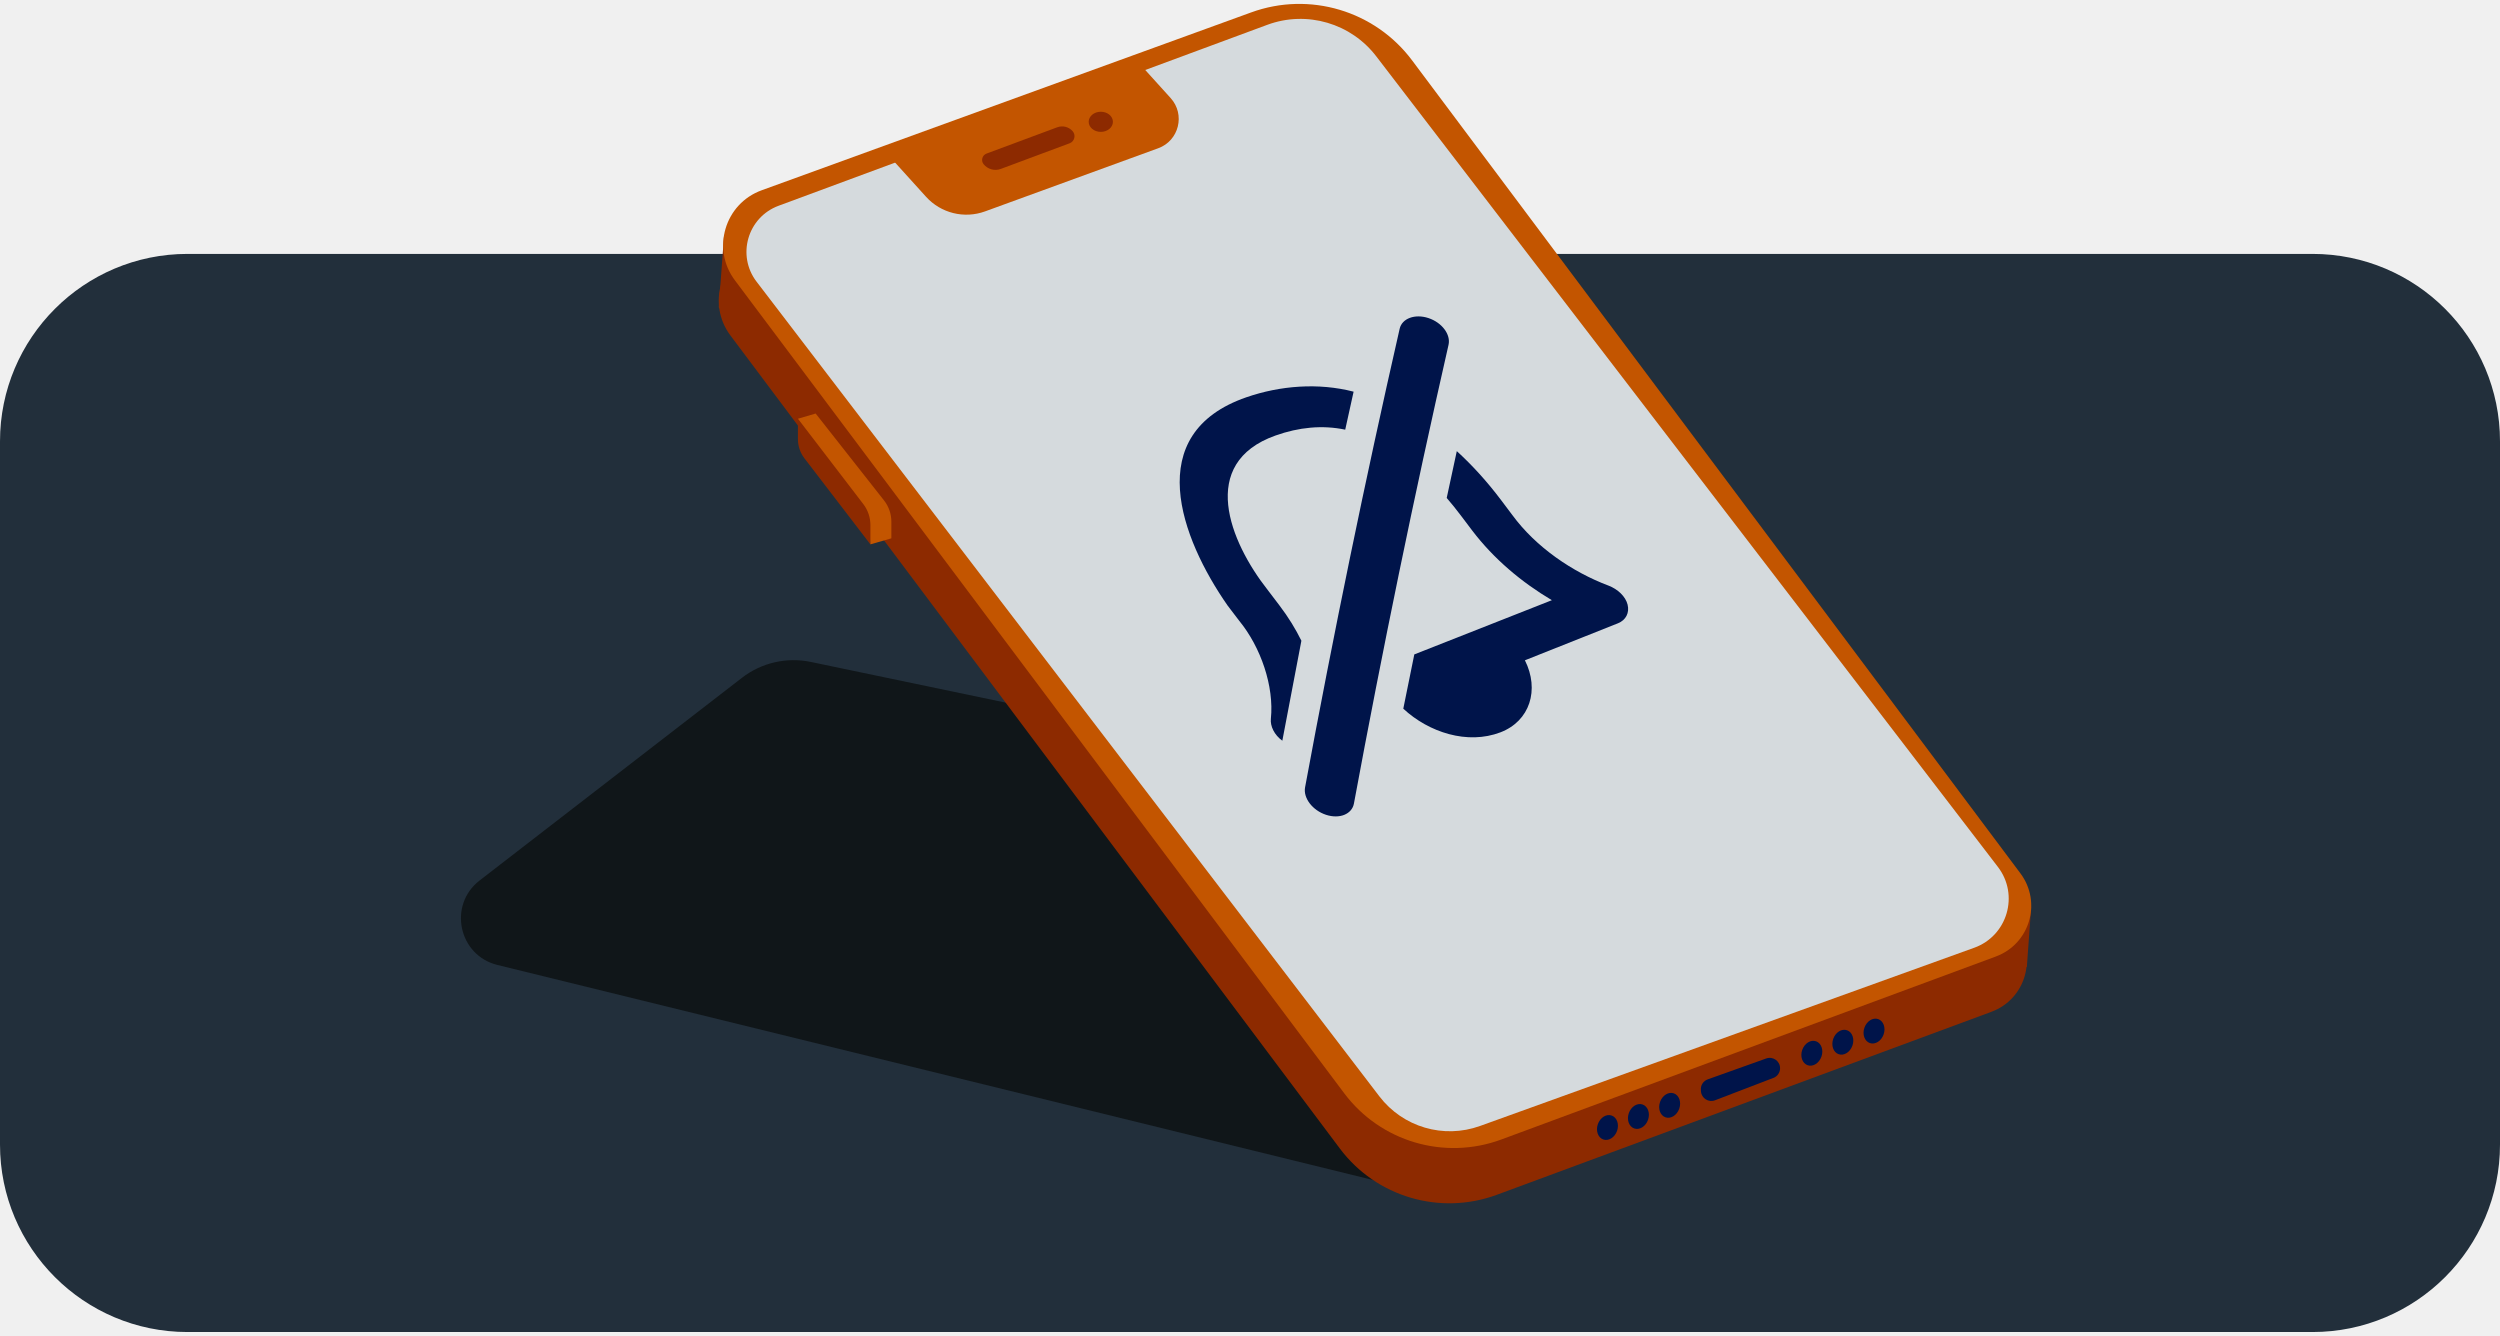
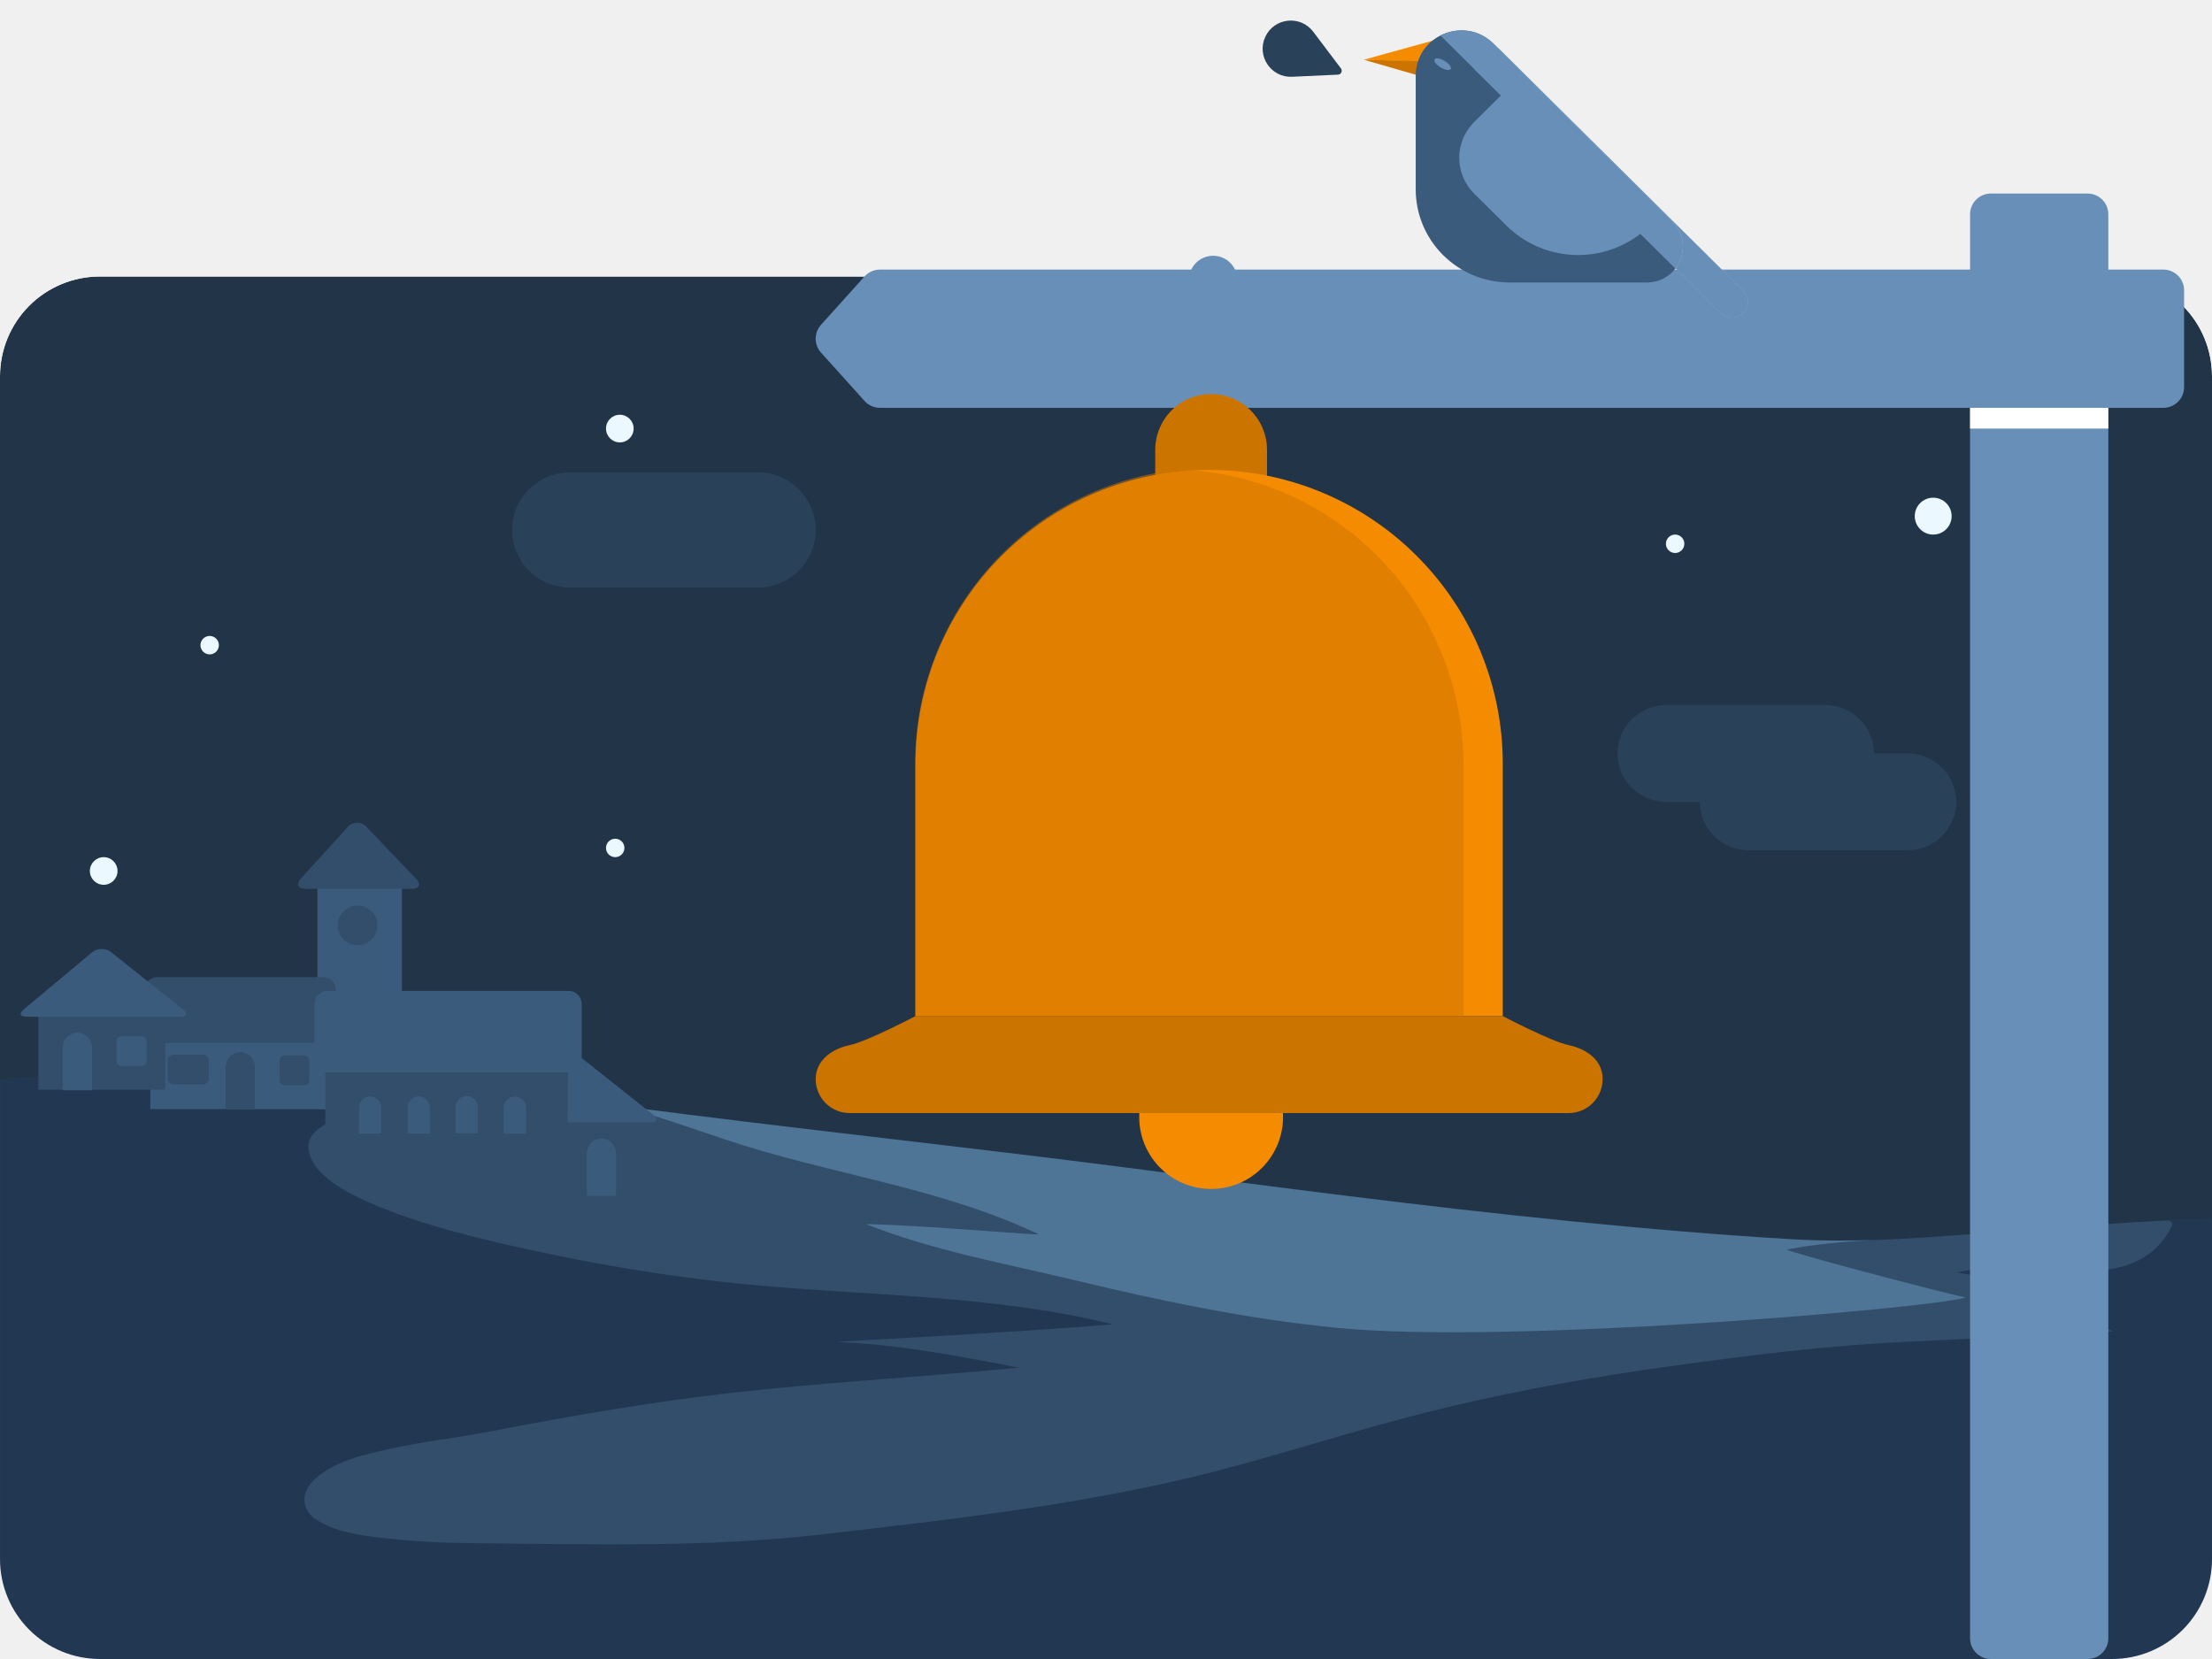
- <svg xmlns="http://www.w3.org/2000/svg" width="320" height="171" viewBox="0 0 320 171" fill="none">
-   <rect y="32.5" width="320" height="138" rx="24" fill="#222F3B" />
-   <path d="M225 110.037L185.756 153.5L63.67 123.515C58.688 122.291 57.324 115.846 61.385 112.705L94.972 86.757C97.474 84.822 100.697 84.082 103.792 84.729L224.996 110.041L225 110.037Z" fill="#101619" />
-   <path d="M254.915 129.506L191.605 152.93C184.327 155.624 176.148 153.212 171.495 147.004L93.499 42.947C90.486 38.93 92.209 33.142 96.931 31.428L159.601 8.657C167.062 5.947 175.421 8.44 180.18 14.796L258.054 118.865C260.825 122.571 259.254 127.898 254.915 129.502V129.506Z" fill="#8D2A00" />
-   <path d="M259.437 123.751L259.992 116.089L92.686 30.053L92 39.334L176.278 149.608L259.437 123.751Z" fill="#8D2A00" />
-   <path d="M255.473 122.432L192.163 145.857C184.886 148.551 176.706 146.139 172.053 139.93L94.061 35.873C91.049 31.857 92.771 26.069 97.494 24.355L160.163 1.584C167.624 -1.127 175.984 1.367 180.743 7.722L258.616 111.792C261.388 115.498 259.816 120.824 255.477 122.428L255.473 122.432Z" fill="#C35500" />
-   <path d="M252.696 121.314L189.439 144.126C184.782 145.804 179.574 144.273 176.566 140.342L96.843 36.057C94.272 32.697 95.688 27.808 99.656 26.338L162.207 3.179C167.276 1.302 172.974 2.975 176.227 7.297L255.733 110.967C258.484 114.555 256.954 119.779 252.7 121.314H252.696Z" fill="#D5DADD" />
-   <path d="M206.984 144.753C207.281 143.907 206.973 143.027 206.294 142.789C205.616 142.55 204.825 143.043 204.527 143.889C204.23 144.736 204.538 145.615 205.217 145.854C205.895 146.092 206.686 145.599 206.984 144.753Z" fill="#00144A" />
-   <path d="M210.947 143.341C211.244 142.495 210.935 141.615 210.257 141.377C209.579 141.138 208.788 141.631 208.49 142.477C208.192 143.324 208.501 144.203 209.18 144.442C209.858 144.68 210.649 144.187 210.947 143.341Z" fill="#00144A" />
-   <path d="M214.943 141.914C215.24 141.068 214.932 140.188 214.253 139.95C213.575 139.711 212.784 140.204 212.486 141.05C212.188 141.897 212.497 142.776 213.176 143.015C213.854 143.253 214.645 142.761 214.943 141.914Z" fill="#00144A" />
-   <path d="M226.997 137.971L219.523 140.836C218.69 141.155 217.788 140.583 217.723 139.694L217.711 139.506C217.666 138.91 218.025 138.359 218.588 138.159L226.074 135.485C226.939 135.175 227.85 135.816 227.85 136.734C227.85 137.285 227.511 137.779 226.997 137.975V137.971Z" fill="#00144A" />
-   <path d="M233.144 135.248C233.441 134.402 233.133 133.522 232.454 133.284C231.776 133.045 230.985 133.538 230.687 134.384C230.39 135.231 230.698 136.11 231.377 136.349C232.055 136.587 232.846 136.095 233.144 135.248Z" fill="#00144A" />
-   <path d="M237.111 133.836C237.408 132.99 237.1 132.11 236.421 131.872C235.743 131.633 234.952 132.126 234.654 132.972C234.356 133.819 234.665 134.698 235.344 134.937C236.022 135.175 236.813 134.682 237.111 133.836Z" fill="#00144A" />
-   <path d="M241.103 132.41C241.4 131.564 241.092 130.684 240.413 130.446C239.735 130.207 238.944 130.7 238.646 131.547C238.349 132.393 238.657 133.272 239.336 133.511C240.014 133.749 240.805 133.257 241.103 132.41Z" fill="#00144A" />
-   <path d="M102.135 53.6V56.216C102.135 57.098 102.425 57.955 102.959 58.653L111.412 69.681L111.971 64.559L102.135 53.6Z" fill="#8D2A00" />
-   <path d="M102.135 53.6L104.404 52.931L113.151 64.049C113.763 64.825 114.094 65.784 114.094 66.772V68.906L111.412 69.678V67.204C111.412 66.237 111.094 65.294 110.506 64.527L102.139 53.6H102.135Z" fill="#C35500" />
-   <path d="M148.253 18.976L126.09 27.057C123.424 28.029 120.437 27.29 118.53 25.184L114.094 20.282L146.233 8.563L149.845 12.555C151.743 14.653 150.914 18.008 148.253 18.976Z" fill="#C35500" />
-   <path d="M136.906 18.342L128.106 21.62C127.319 21.914 126.437 21.673 125.906 21.024C125.527 20.563 125.719 19.865 126.278 19.657L135.323 16.293C136.021 16.036 136.804 16.232 137.294 16.787C137.747 17.297 137.543 18.106 136.906 18.346V18.342Z" fill="#8D2A00" />
-   <path d="M140.903 16.881C141.759 16.881 142.454 16.304 142.454 15.592C142.454 14.879 141.759 14.302 140.903 14.302C140.046 14.302 139.352 14.879 139.352 15.592C139.352 16.304 140.046 16.881 140.903 16.881Z" fill="#8D2A00" />
-   <path d="M172.073 104.298C171.428 104.558 170.594 104.578 169.729 104.294C168.002 103.725 166.8 102.154 167.048 100.787C170.686 81.133 174.714 61.566 179.157 42.076C179.462 40.753 181.113 40.144 182.84 40.713C184.567 41.282 185.717 42.813 185.412 44.139C180.973 63.63 176.946 83.196 173.303 102.851C173.179 103.532 172.714 104.037 172.069 104.298H172.073Z" fill="#00144A" />
-   <path d="M173.262 50.134C168.734 48.964 163.858 49.36 159.546 50.847C146.058 55.503 151.139 68.907 157.13 77.506C157.723 78.284 158.019 78.672 158.612 79.45C161.393 82.844 163.1 87.848 162.672 92.004C162.575 92.933 163.1 94.063 164.138 94.813C164.94 90.545 165.753 86.278 166.578 82.014C165.857 80.547 164.932 79.017 163.745 77.462C163.156 76.689 162.86 76.3 162.271 75.523C157.402 69.348 153.315 59.286 163.261 55.748C166.246 54.686 169.259 54.381 172.188 54.998C172.613 53.047 172.83 52.073 173.262 50.13V50.134Z" fill="#00144A" />
-   <path d="M186.473 57.747C188.437 59.542 190.336 61.618 192.143 64.018C192.72 64.784 193.005 65.164 193.582 65.93C196.591 70.033 201.267 73.218 205.879 74.954C207.065 75.402 208.071 76.34 208.332 77.39C208.592 78.436 208.115 79.373 207.106 79.778C203.135 81.357 199.16 82.94 195.188 84.518C197.084 88.293 195.83 92.3 192.047 93.743C187.835 95.35 182.895 93.751 179.621 90.713C180.178 87.928 180.458 86.538 181.031 83.765C186.902 81.453 192.768 79.141 198.639 76.825C194.736 74.509 191.205 71.535 188.449 67.917C187.872 67.152 187.583 66.767 187.002 66.002C186.397 65.2 185.792 64.447 185.179 63.738C185.692 61.337 185.948 60.139 186.469 57.751L186.473 57.747Z" fill="#00144A" />
+ <svg xmlns="http://www.w3.org/2000/svg" width="320" height="240" viewBox="0 0 320 240" fill="none">
+   <mask id="mask0_2810_46917" style="mask-type:alpha" maskUnits="userSpaceOnUse" x="0" y="40" width="320" height="200">
+     <path d="M14.453 40H305.547C307.444 39.998 309.323 40.37 311.077 41.095C312.83 41.82 314.424 42.884 315.766 44.225C317.108 45.566 318.173 47.158 318.9 48.911C319.626 50.664 320 52.543 320 54.44V225.547C320 229.38 318.477 233.056 315.767 235.767C313.056 238.477 309.38 240 305.547 240H14.453C10.62 240 6.944 238.477 4.233 235.767C1.523 233.056 0 229.38 0 225.547V54.44C0 52.543 0.374 50.664 1.1 48.911C1.827 47.158 2.892 45.566 4.234 44.225C5.576 42.884 7.17 41.82 8.923 41.095C10.677 40.37 12.556 39.998 14.453 40Z" fill="#EBF8FF" />
+   </mask>
+   <g mask="url(#mask0_2810_46917)">
+     <path d="M14.453 40H305.547C307.444 39.998 309.323 40.37 311.077 41.095C312.83 41.82 314.424 42.884 315.766 44.225C317.108 45.566 318.173 47.158 318.9 48.911C319.626 50.664 320 52.543 320 54.44V225.547C320 229.38 318.477 233.056 315.767 235.767C313.056 238.477 309.38 240 305.547 240H14.453C10.62 240 6.944 238.477 4.233 235.767C1.523 233.056 0 229.38 0 225.547V54.44C0 52.543 0.374 50.664 1.1 48.911C1.827 47.158 2.892 45.566 4.234 44.225C5.576 42.884 7.17 41.82 8.923 41.095C10.677 40.37 12.556 39.998 14.453 40Z" fill="#223548" />
+     <path d="M5.773 155.764C37.206 152.922 68.532 157.336 99.672 161.259C120.821 163.922 142.013 166.199 163.153 168.939C184.513 171.707 205.872 174.541 227.308 176.675C237.985 177.736 248.676 178.655 259.389 179.284C269.841 179.895 280.48 178.867 290.902 178.088C300.583 177.361 310.29 176.595 319.991 176.294V240.392H-0V156.269C1.918 156.101 3.84 155.94 5.77 155.764H5.773Z" fill="#324E6B" />
+     <g style="mix-blend-mode:screen" opacity="0.6">
+       <path d="M258.517 180.76C257.807 180.894 280.228 186.828 284.392 187.711C279.153 189.266 218.452 194.514 193.617 192.114C180.686 190.863 168.252 188.27 155.648 185.242C145.473 182.795 135.037 180.955 125.278 177.087C133.535 177.21 150.807 178.818 150.215 178.538C135.865 171.713 119.714 169.842 104.733 164.789C99.895 163.16 95.068 161.476 90.166 160.055C93.335 160.455 96.504 160.858 99.673 161.259C120.821 163.922 142.013 166.199 163.154 168.94C184.513 171.707 205.873 174.541 227.309 176.675C237.986 177.737 248.676 178.656 259.389 179.284C263.227 179.509 267.092 179.509 270.96 179.385C266.79 179.616 262.635 179.981 258.515 180.76H258.517Z" fill="#3B5B7C" />
+     </g>
+     <g style="mix-blend-mode:multiply" opacity="0.4">
+       <path d="M5.773 155.765C29.918 153.584 53.996 155.682 77.974 158.549C77.184 158.557 76.4 158.543 75.608 158.56C67.086 158.749 57.382 158.626 49.287 161.665C47.489 162.34 44.452 163.632 44.621 166.043C44.895 169.949 50.441 172.668 53.415 173.962C60.816 177.188 69.056 179.144 76.921 180.859C86.622 182.971 96.553 184.628 106.436 185.643C124.593 187.508 143.181 187.187 160.983 191.579C147.732 192.725 120.27 194.111 121.137 194.144C129.999 194.497 138.697 196.152 147.381 197.855C130.753 199.46 114.064 200.228 97.507 202.557C88.275 203.854 79.147 205.486 69.994 207.245C65.652 208.076 61.25 208.537 56.932 209.491C52.963 210.369 47.842 211.346 45.008 214.552C43.536 216.22 43.763 218.47 45.594 219.726C48.454 221.693 52.349 222.137 55.704 222.524C60.024 223.02 64.377 223.204 68.722 223.245C85.517 223.404 102.255 223.898 118.988 221.959C139.292 219.608 159.719 217.348 179.461 211.881C189.73 209.039 199.902 205.78 210.283 203.36C220.535 200.974 230.903 199.114 241.327 197.682C252.111 196.201 263.032 194.777 273.909 194.209C284.405 193.661 306.291 192.761 305.589 192.533C299.309 190.484 292.876 189.066 286.365 188.046C290.743 187.95 295.151 188.534 299.537 188.586C300.258 188.594 288.674 184.943 283.098 184.071C293.059 181.778 308.566 188.367 314.15 177.474C314.339 177.103 314.183 176.722 313.827 176.552C315.883 176.45 317.941 176.357 320 176.291V240.39H0.008V156.269C1.927 156.102 3.849 155.94 5.779 155.765H5.773Z" fill="#324E6B" />
+     </g>
+   </g>
+   <ellipse cx="279.667" cy="74.667" rx="2.667" ry="2.667" fill="#EBF8FF" />
+   <circle cx="155" cy="80.666" r="2" fill="#EBF8FF" />
+   <ellipse cx="89" cy="122.667" rx="1.333" ry="1.333" fill="#EBF8FF" />
+   <ellipse cx="242.333" cy="78.667" rx="1.333" ry="1.333" fill="#EBF8FF" />
+   <ellipse cx="290.333" cy="111.999" rx="1.333" ry="1.333" fill="#EBF8FF" />
+   <ellipse cx="30.333" cy="93.333" rx="1.333" ry="1.333" fill="#EBF8FF" />
+   <ellipse cx="89.667" cy="62" rx="2" ry="2" fill="#EBF8FF" />
+   <circle cx="15" cy="126" r="2" fill="#EBF8FF" />
+   <path d="M45.927 128.174H58.145V160.426H45.927V128.174Z" fill="#3B5B7C" />
+   <path d="M43.527 127.088C42.808 127.908 43.089 128.576 44.195 128.576H59.575C60.653 128.576 60.962 127.929 60.2 127.138L53.013 119.611C52.839 119.418 52.626 119.264 52.388 119.158C52.162 119.057 51.917 119.003 51.669 119C51.422 119.005 51.178 119.059 50.951 119.158C50.716 119.266 50.506 119.42 50.333 119.611L43.527 127.088Z" fill="#324E6B" />
+   <path d="M51.727 136.744C51.158 136.744 50.603 136.575 50.13 136.259C49.657 135.943 49.289 135.494 49.071 134.968C48.853 134.443 48.797 133.865 48.907 133.307C49.018 132.749 49.292 132.237 49.694 131.834C50.096 131.432 50.608 131.158 51.166 131.047C51.724 130.936 52.302 130.993 52.827 131.211C53.352 131.429 53.801 131.797 54.117 132.27C54.433 132.743 54.602 133.299 54.602 133.868C54.602 134.631 54.299 135.362 53.76 135.901C53.221 136.441 52.489 136.744 51.727 136.744Z" fill="#324E6B" />
+   <path d="M21.751 148.018H47.48V160.448H21.751V148.018Z" fill="#3B5B7C" />
+   <path d="M34.802 152.201C34.234 152.202 33.689 152.426 33.286 152.827C33.084 153.026 32.924 153.263 32.814 153.525C32.705 153.787 32.648 154.067 32.646 154.351V160.498H36.872V154.351C36.872 153.793 36.655 153.257 36.268 152.855C35.885 152.452 35.358 152.217 34.802 152.201Z" fill="#324E6B" />
+   <path d="M41.163 152.689H44.037C44.228 152.689 44.411 152.765 44.545 152.9C44.68 153.035 44.756 153.218 44.756 153.408V156.284C44.756 156.475 44.68 156.658 44.545 156.793C44.411 156.927 44.228 157.003 44.037 157.003H41.163C40.972 157.003 40.789 156.927 40.654 156.793C40.52 156.658 40.444 156.475 40.444 156.284V153.408C40.444 153.218 40.52 153.035 40.654 152.9C40.789 152.765 40.972 152.689 41.163 152.689Z" fill="#324E6B" />
+   <path d="M25.078 152.574H29.39C29.499 152.573 29.607 152.594 29.708 152.635C29.808 152.676 29.9 152.737 29.977 152.814C30.054 152.891 30.115 152.983 30.156 153.083C30.197 153.184 30.218 153.292 30.217 153.401V156.04C30.218 156.148 30.197 156.256 30.156 156.357C30.115 156.458 30.054 156.549 29.977 156.626C29.9 156.703 29.808 156.764 29.708 156.805C29.607 156.847 29.499 156.867 29.39 156.866H25.078C24.859 156.866 24.649 156.779 24.494 156.624C24.339 156.469 24.252 156.259 24.252 156.04V153.401C24.252 153.182 24.339 152.971 24.494 152.816C24.649 152.661 24.859 152.574 25.078 152.574Z" fill="#324E6B" />
+   <path d="M22.729 141.367H46.775C47.26 141.369 47.724 141.563 48.066 141.907C48.408 142.25 48.601 142.716 48.601 143.2V149.024C48.601 149.509 48.408 149.974 48.066 150.318C47.724 150.661 47.26 150.855 46.775 150.857H22.729C22.488 150.857 22.25 150.81 22.029 150.718C21.807 150.625 21.605 150.49 21.435 150.32C21.266 150.15 21.131 149.947 21.04 149.725C20.949 149.503 20.902 149.264 20.903 149.024V143.2C20.902 142.96 20.949 142.722 21.04 142.499C21.131 142.277 21.266 142.075 21.435 141.905C21.605 141.734 21.807 141.599 22.029 141.507C22.25 141.415 22.488 141.367 22.729 141.367Z" fill="#324E6B" />
+   <path d="M73.624 160.49H91.972V172.921H73.624V160.49Z" fill="#324E6B" />
+   <path d="M71.54 161.296C70.786 161.907 70.972 162.375 71.936 162.375H94.142C95.112 162.375 95.285 161.879 94.53 161.296L84.138 153.05C83.746 152.751 83.266 152.59 82.773 152.59C82.28 152.59 81.8 152.751 81.407 153.05L71.54 161.296Z" fill="#3B5B7C" />
+   <path d="M87.049 164.695C86.478 164.695 85.929 164.923 85.525 165.327C85.121 165.732 84.893 166.28 84.893 166.852V172.999H89.119V166.852C89.119 166.28 88.892 165.732 88.488 165.327C88.083 164.923 87.535 164.695 86.963 164.695H87.049Z" fill="#3B5B7C" />
+   <path d="M5.553 145.205H23.9V157.636H5.553V145.205Z" fill="#324E6B" />
+   <path d="M3.447 146.018C2.728 146.629 2.887 147.089 3.85 147.089H26.085C27.041 147.089 27.156 146.608 26.459 146.018L16.067 137.743C15.673 137.45 15.196 137.291 14.705 137.291C14.214 137.291 13.736 137.45 13.343 137.743L3.447 146.018Z" fill="#3B5B7C" />
+   <path d="M11.215 149.412C10.643 149.412 10.095 149.639 9.691 150.044C9.286 150.448 9.059 150.997 9.059 151.569V157.723H13.328V151.569C13.326 151.003 13.101 150.461 12.703 150.059C12.31 149.658 11.776 149.426 11.215 149.412Z" fill="#3B5B7C" />
+   <path d="M17.576 149.908H20.493C20.684 149.908 20.867 149.984 21.001 150.119C21.136 150.254 21.212 150.436 21.212 150.627V153.503C21.212 153.694 21.136 153.876 21.001 154.011C20.867 154.146 20.684 154.222 20.493 154.222H17.576C17.385 154.222 17.202 154.146 17.067 154.011C16.933 153.876 16.857 153.694 16.857 153.503V150.627C16.857 150.436 16.933 150.254 17.067 150.119C17.202 149.984 17.385 149.908 17.576 149.908Z" fill="#3B5B7C" />
+   <path d="M47.062 164.199L82.061 171.885L82.184 150.41H47.062V164.199Z" fill="#324E6B" />
+   <path d="M47.379 143.352H82.277C82.523 143.351 82.766 143.398 82.993 143.492C83.22 143.586 83.427 143.723 83.6 143.897C83.774 144.071 83.912 144.277 84.005 144.504C84.099 144.732 84.146 144.975 84.145 145.221V153.266C84.145 153.762 83.949 154.237 83.598 154.588C83.248 154.938 82.772 155.135 82.277 155.135H47.379C46.883 155.135 46.407 154.938 46.055 154.588C45.703 154.238 45.505 153.762 45.503 153.266V145.221C45.503 144.975 45.552 144.731 45.646 144.504C45.74 144.277 45.879 144.07 46.053 143.897C46.227 143.723 46.434 143.585 46.661 143.492C46.889 143.398 47.133 143.351 47.379 143.352Z" fill="#3B5B7C" />
+   <path d="M74.472 158.621C74.263 158.62 74.055 158.661 73.861 158.741C73.668 158.821 73.492 158.939 73.344 159.088C73.195 159.236 73.076 159.412 72.995 159.606C72.913 159.799 72.871 160.007 72.87 160.217V164.006H76.097V160.239C76.096 160.026 76.052 159.816 75.967 159.62C75.891 159.425 75.774 159.248 75.622 159.103C75.471 158.953 75.292 158.835 75.094 158.756C74.897 158.677 74.685 158.638 74.472 158.643V158.621Z" fill="#3B5B7C" />
+   <path d="M67.509 158.563C67.299 158.563 67.091 158.605 66.898 158.685C66.703 158.763 66.527 158.881 66.38 159.03C66.229 159.18 66.11 159.358 66.028 159.555C65.948 159.749 65.907 159.956 65.906 160.166V163.948H69.133V160.166C69.133 159.953 69.09 159.743 69.004 159.548C68.924 159.352 68.807 159.173 68.659 159.023C68.507 158.873 68.328 158.755 68.13 158.676C67.933 158.597 67.721 158.559 67.509 158.563Z" fill="#3B5B7C" />
+   <path d="M60.566 158.607C60.142 158.609 59.735 158.779 59.435 159.079C59.135 159.379 58.965 159.786 58.964 160.211V163.992H62.19V160.239C62.191 160.027 62.147 159.816 62.061 159.621C61.982 159.425 61.865 159.247 61.716 159.096C61.562 158.95 61.381 158.833 61.184 158.751C60.989 158.664 60.78 158.615 60.566 158.607Z" fill="#3B5B7C" />
+   <path d="M53.537 158.607C53.327 158.606 53.118 158.647 52.923 158.728C52.728 158.808 52.551 158.926 52.402 159.075C52.253 159.224 52.135 159.401 52.055 159.596C51.974 159.791 51.934 160 51.935 160.211V163.992H55.154V160.239C55.155 160.027 55.111 159.816 55.025 159.621C54.949 159.425 54.834 159.247 54.687 159.096C54.532 158.95 54.352 158.833 54.155 158.751C53.96 158.665 53.751 158.616 53.537 158.607Z" fill="#3B5B7C" />
+   <path d="M109.613 68.334H82.474C81.372 68.334 80.281 68.549 79.264 68.968C78.246 69.387 77.322 70.001 76.543 70.775C75.764 71.549 75.146 72.467 74.724 73.478C74.303 74.489 74.086 75.573 74.086 76.667C74.086 77.762 74.303 78.845 74.724 79.856C75.146 80.867 75.764 81.786 76.543 82.56C77.322 83.334 78.246 83.948 79.264 84.366C80.281 84.785 81.372 85.001 82.474 85.001H109.613C111.837 85.001 113.971 84.123 115.544 82.56C117.117 80.997 118 78.877 118 76.667C118 74.457 117.117 72.338 115.544 70.775C113.971 69.212 111.837 68.334 109.613 68.334Z" fill="#2A4259" />
+   <path d="M275.914 109H252.987C252.056 109 251.135 109.181 250.275 109.533C249.415 109.885 248.634 110.4 247.976 111.05C247.318 111.7 246.796 112.472 246.44 113.321C246.084 114.17 245.9 115.081 245.9 116C245.9 116.919 246.084 117.83 246.44 118.679C246.796 119.528 247.318 120.3 247.976 120.95C248.634 121.6 249.415 122.115 250.275 122.467C251.135 122.819 252.056 123 252.987 123H275.914C277.794 123 279.596 122.262 280.925 120.95C282.254 119.637 283 117.857 283 116C283 114.143 282.254 112.363 280.925 111.05C279.596 109.737 277.794 109 275.914 109Z" fill="#2A4259" />
+   <path d="M264.014 102H241.086C240.156 102 239.234 102.181 238.374 102.533C237.515 102.885 236.733 103.4 236.075 104.05C235.417 104.7 234.895 105.472 234.539 106.321C234.183 107.17 234 108.081 234 109C234 109.919 234.183 110.83 234.539 111.679C234.895 112.528 235.417 113.3 236.075 113.95C236.733 114.6 237.515 115.115 238.374 115.467C239.234 115.819 240.156 116 241.086 116H264.014C265.893 116 267.696 115.262 269.025 113.95C270.353 112.637 271.1 110.857 271.1 109C271.1 107.143 270.353 105.363 269.025 104.05C267.696 102.737 265.893 102 264.014 102Z" fill="#2A4259" />
+   <rect x="285" y="28" width="20" height="212" rx="3" fill="#688FB7" />
+   <path fill-rule="evenodd" clip-rule="evenodd" d="M127.3 39C126.45 39 125.639 39.361 125.07 39.993L118.77 46.993C117.743 48.134 117.743 49.866 118.77 51.007L125.07 58.007C125.639 58.639 126.45 59 127.3 59H312.964C314.621 59 315.964 57.657 315.964 56V42C315.964 40.343 314.621 39 312.964 39H127.3Z" fill="#688FB7" />
+   <rect x="285" y="59" width="20" height="3" fill="white" />
+   <circle cx="295" cy="48" r="4" fill="#688FB7" />
+   <path d="M172 40.5C172 38.567 173.567 37 175.5 37C177.433 37 179 38.567 179 40.5V59H172V40.5Z" fill="#688FB7" />
+   <path d="M175.208 57C173.064 57 171.008 57.852 169.491 59.368C167.975 60.885 167.123 62.941 167.123 65.086V76.299H183.294V65.095C183.295 64.032 183.087 62.98 182.681 61.998C182.275 61.016 181.68 60.123 180.929 59.371C180.178 58.62 179.286 58.023 178.305 57.616C177.323 57.209 176.271 57 175.208 57Z" fill="#CC7400" />
+   <path d="M217.397 110.457V146.987H132.446V110.457C132.446 99.191 136.921 88.386 144.887 80.42C152.853 72.454 163.656 67.978 174.922 67.978C186.187 67.978 196.99 72.454 204.956 80.42C212.922 88.386 217.397 99.191 217.397 110.457Z" fill="#F58B00" />
+   <path d="M175.209 171.999C180.954 171.999 185.612 167.341 185.612 161.595C185.612 155.849 180.954 151.191 175.209 151.191C169.463 151.191 164.806 155.849 164.806 161.595C164.806 167.341 169.463 171.999 175.209 171.999Z" fill="#F58B00" />
+   <path d="M226.928 151.193C224.377 150.663 217.396 146.988 217.396 146.988H132.446C132.446 146.988 125.465 150.663 122.914 151.193C120.363 151.723 118 153.394 118 156.107C118 157.411 118.518 158.661 119.439 159.582C120.361 160.504 121.611 161.022 122.914 161.022H226.928C228.232 161.022 229.481 160.504 230.403 159.582C231.325 158.661 231.842 157.411 231.842 156.107C231.869 153.394 229.578 151.759 226.928 151.193Z" fill="#CC7400" />
+   <path opacity="0.5" d="M170.753 67.926C160.248 68.974 150.505 73.907 143.413 81.768C136.322 89.629 132.388 99.858 132.375 110.47V147.276H211.725V110.678C211.723 99.609 207.454 88.97 199.814 80.998C192.174 73.026 181.758 68.34 170.753 67.926Z" fill="#CC7400" />
+   <path d="M210.778 4.912L197.298 8.637L212.074 9.151L210.778 4.912Z" fill="#F58B00" />
+   <path d="M205.722 11.079L197.297 8.639L206.889 8.896L205.722 11.079Z" fill="#CC7400" />
+   <path d="M218.379 40.865H238.229C242.867 40.865 245.194 35.312 241.929 32.056L227.796 17.996L216.073 6.336C211.922 2.207 204.806 5.114 204.806 10.949V27.404C204.805 30.973 206.235 34.395 208.78 36.919C211.326 39.444 214.778 40.863 218.379 40.865Z" fill="#3B5B7C" />
+   <path opacity="0.5" d="M213.576 10.278C212.673 9.383 212.673 7.931 213.576 7.037C214.479 6.142 215.943 6.142 216.847 7.037L252.176 42.051C253.08 42.946 253.08 44.398 252.177 45.292C251.274 46.187 249.809 46.187 248.906 45.292L213.576 10.278Z" fill="#CEDBE8" />
+   <path d="M218.387 12.572L213.268 17.645C211.88 19.021 211.1 20.886 211.1 22.831C211.1 24.776 211.88 26.641 213.268 28.017L217.937 32.644C220.683 35.366 224.406 36.895 228.29 36.896C232.173 36.897 235.898 35.369 238.645 32.649L218.387 12.572Z" fill="#688FB7" />
+   <path d="M241.92 32.055L227.787 17.996L216.064 6.336C213.838 4.122 215.93 9.056 213.553 10.256C213.129 9.824 212.894 9.245 212.898 8.642C212.901 8.04 213.145 7.464 213.574 7.038C214.008 6.608 214.596 6.367 215.209 6.367C215.822 6.367 216.41 6.608 216.844 7.038L252.176 42.053C252.609 42.483 252.853 43.066 252.853 43.674C252.853 44.281 252.609 44.864 252.176 45.294C251.961 45.507 251.706 45.676 251.425 45.791C251.145 45.906 250.844 45.966 250.54 45.966C250.236 45.966 249.935 45.906 249.655 45.791C249.374 45.676 249.119 45.507 248.904 45.294L242.385 38.834C243.826 36.913 243.929 34.053 241.92 32.055Z" fill="#688FB7" />
+   <path d="M216.064 6.336L227.787 17.996L241.92 32.056C243.929 34.053 243.826 36.913 242.38 38.827L208.403 5.156C208.397 5.148 208.39 5.14 208.382 5.133C210.755 3.933 213.838 4.122 216.064 6.336Z" fill="#688FB7" />
+   <path d="M209.867 9.98C209.711 10.241 209.062 10.14 208.415 9.755C207.769 9.37 207.372 8.846 207.527 8.585C207.683 8.325 208.332 8.426 208.978 8.811C209.624 9.196 210.022 9.72 209.867 9.98Z" fill="#688FB7" />
+   <path d="M193.987 9.892C194.262 10.255 194.017 10.778 193.562 10.799L186.921 11.107C183.862 11.249 181.749 8.089 183.049 5.317C184.349 2.544 188.13 2.148 189.977 4.59L193.987 9.892Z" fill="#2A4259" />
</svg>
